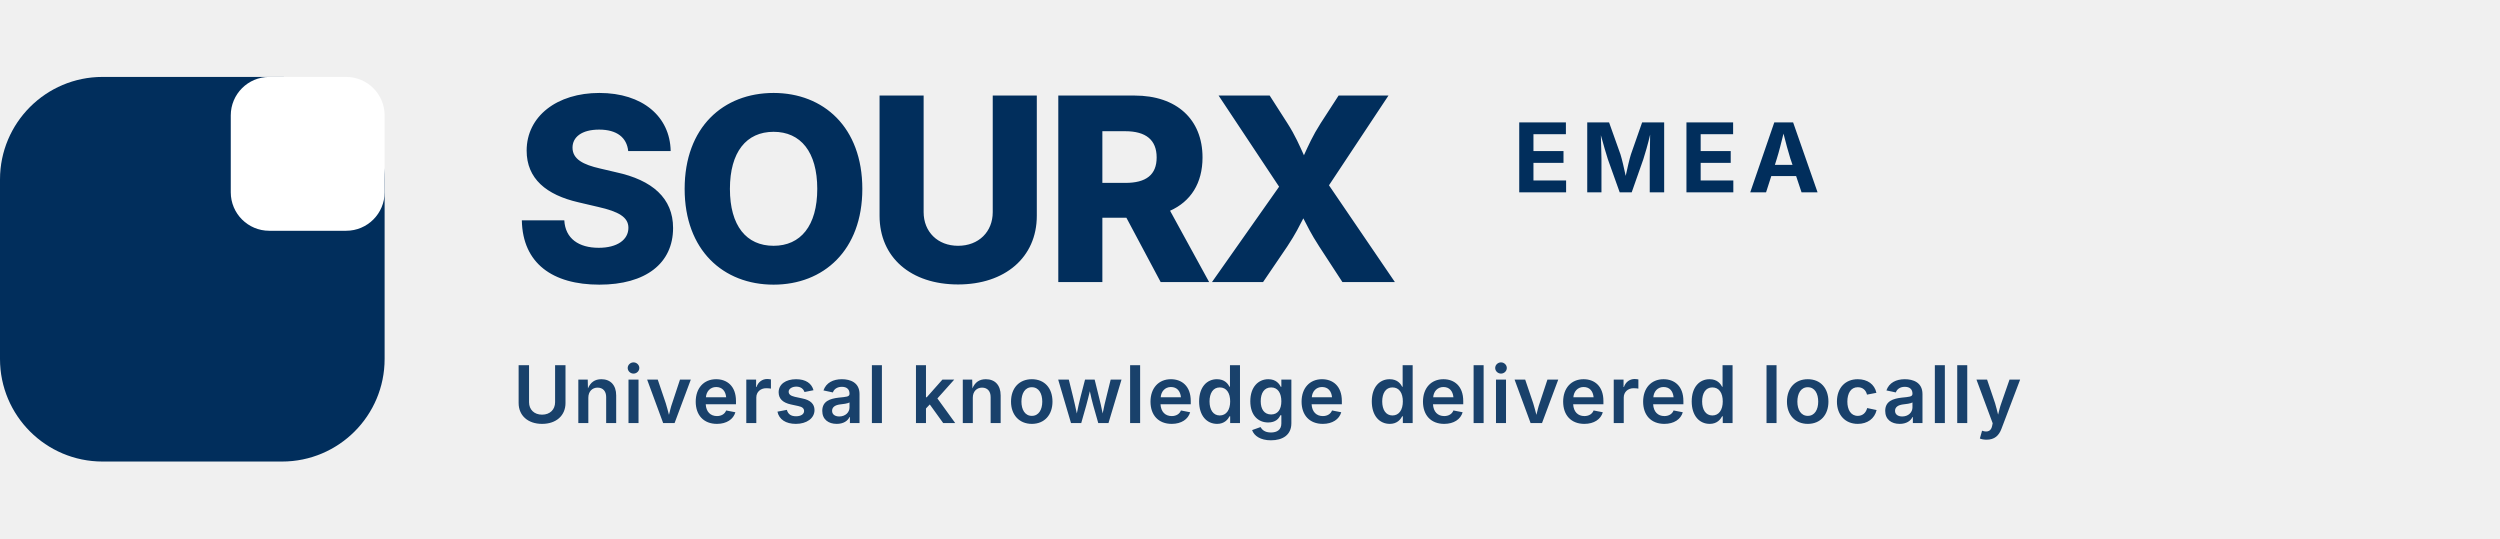
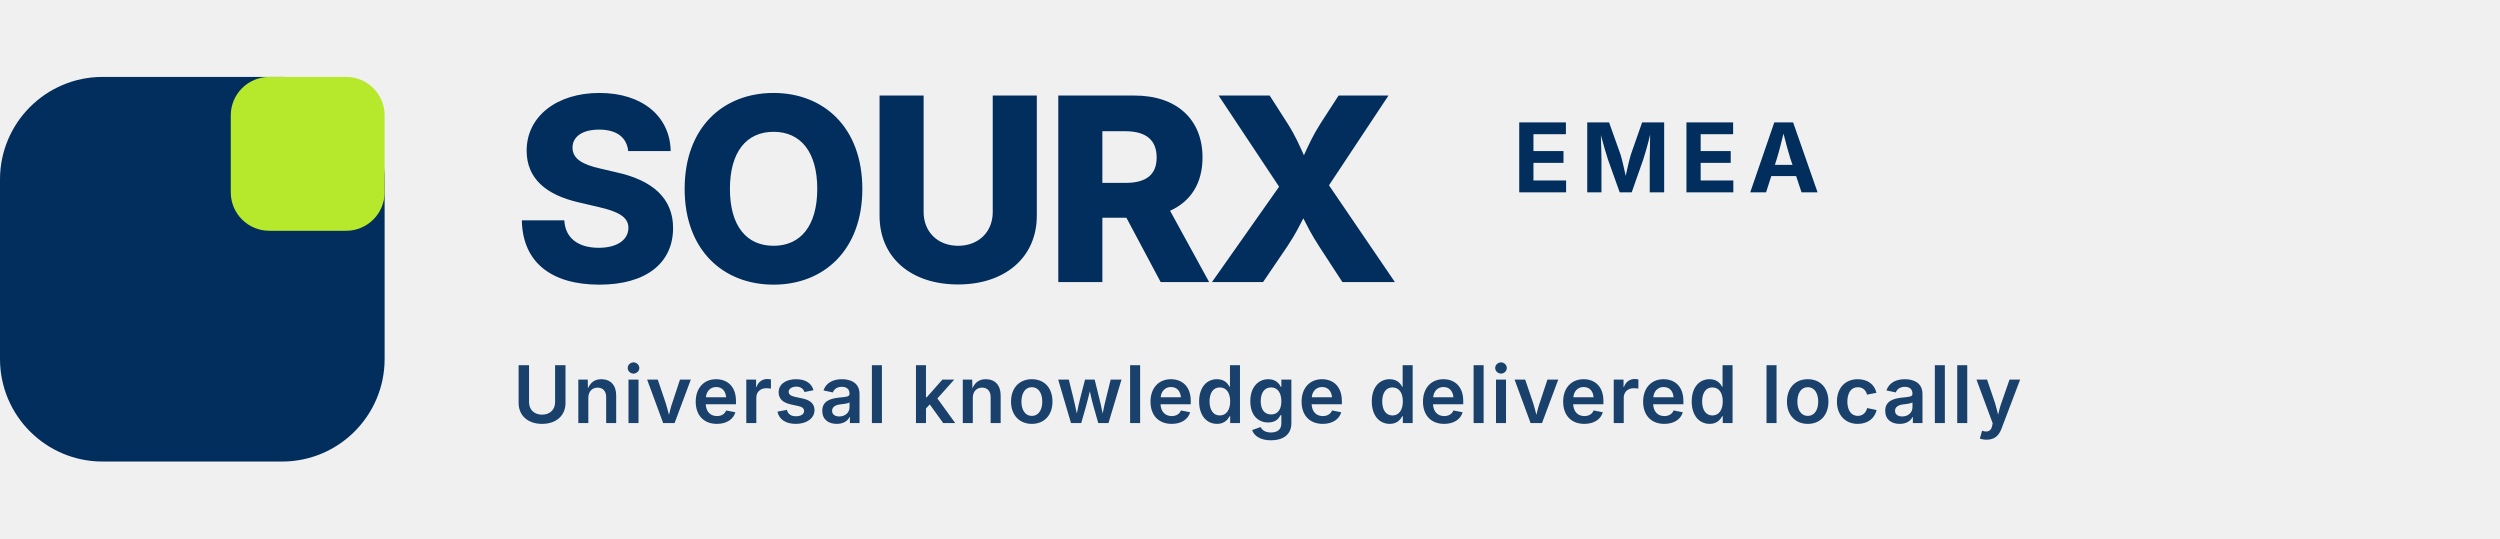
<svg xmlns="http://www.w3.org/2000/svg" width="195" height="42" viewBox="0 0 195 42" fill="none">
  <rect x="0" y="6" width="30" height="30" rx="8" fill="#012e5c" />
-   <rect x="18" y="6" width="12" height="12" rx="3" fill="#FFFFFF" />
+   <rect x="18" y="6" width="12" height="12" rx="3" fill="#b6e82c" />
  <text x="40" y="22" font-family="'Inter', -apple-system, BlinkMacSystemFont, 'Segoe UI', Roboto, sans-serif" font-size="20" font-weight="800" letter-spacing="-0.03em" fill="#012e5c">SOURX</text>
  <text x="118" y="15" font-family="'Inter', -apple-system, BlinkMacSystemFont, 'Segoe UI', Roboto, sans-serif" font-size="7.5" font-weight="700" letter-spacing="0.1em" fill="#012e5c">EMEA</text>
  <text x="40" y="33" font-family="'Inter', -apple-system, BlinkMacSystemFont, 'Segoe UI', Roboto, sans-serif" font-size="6.2" font-weight="600" letter-spacing="0.02em" fill="#012e5c" opacity="0.9">Universal knowledge delivered locally</text>
</svg>
